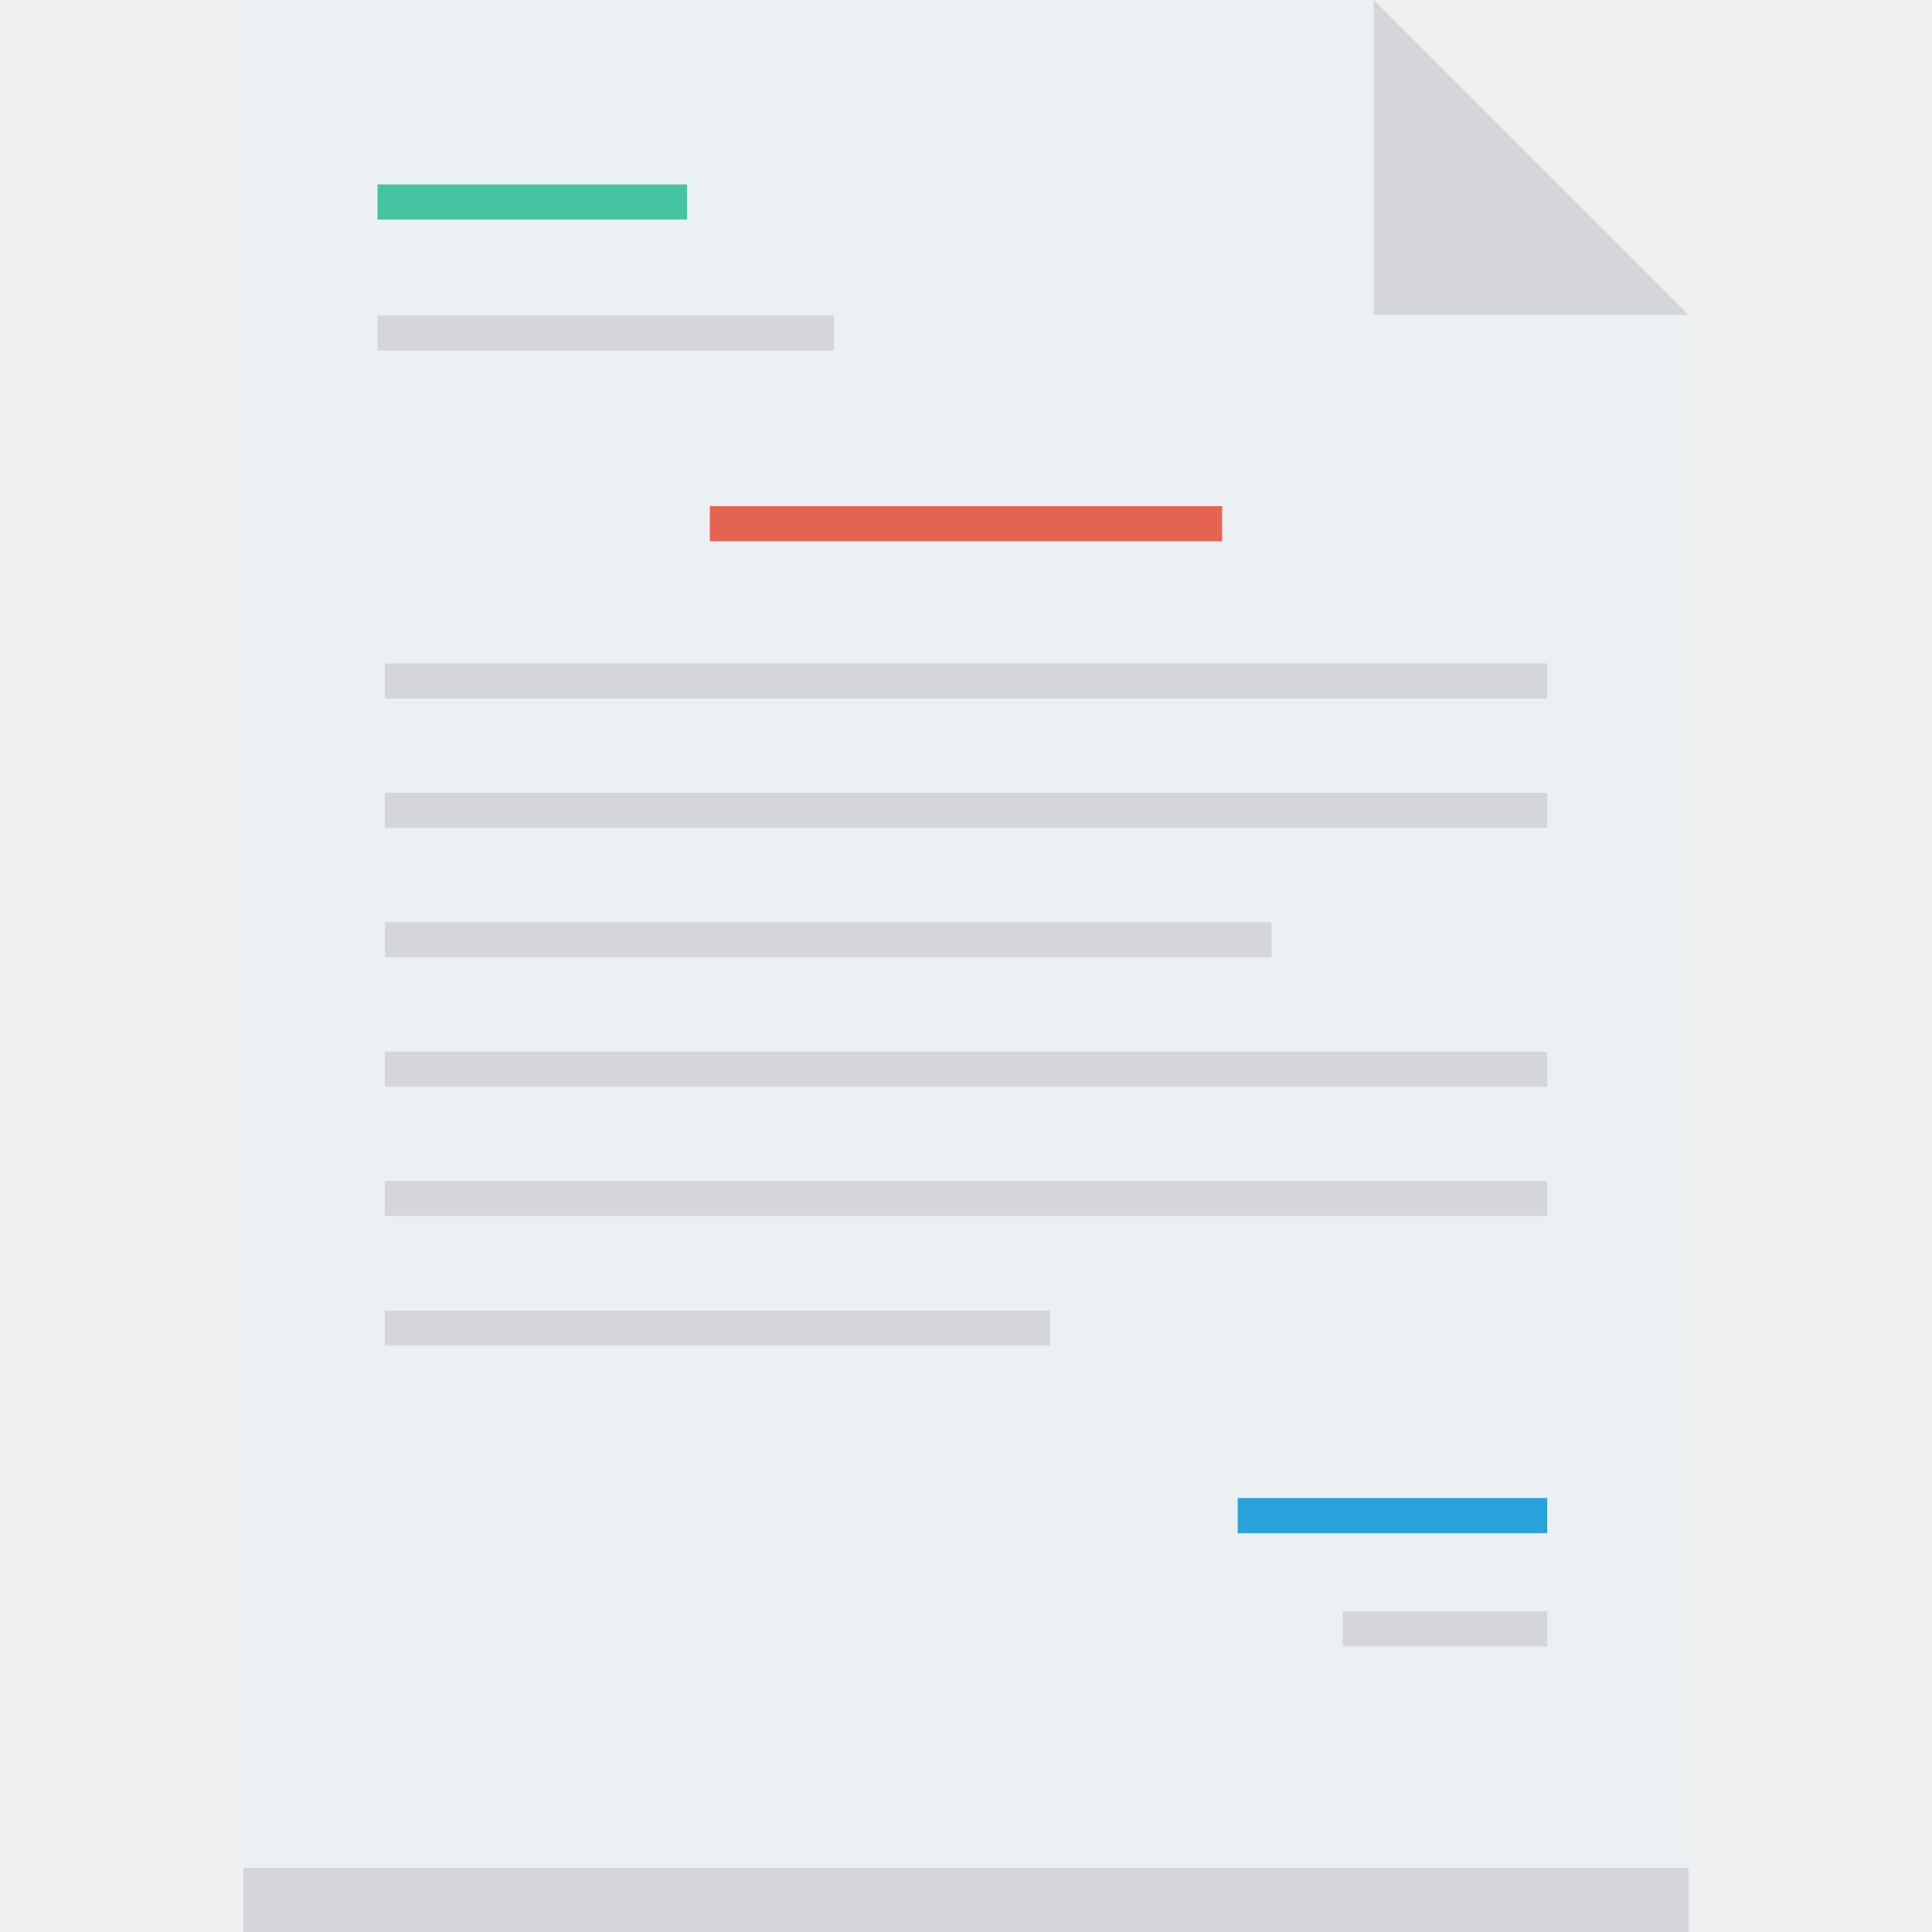
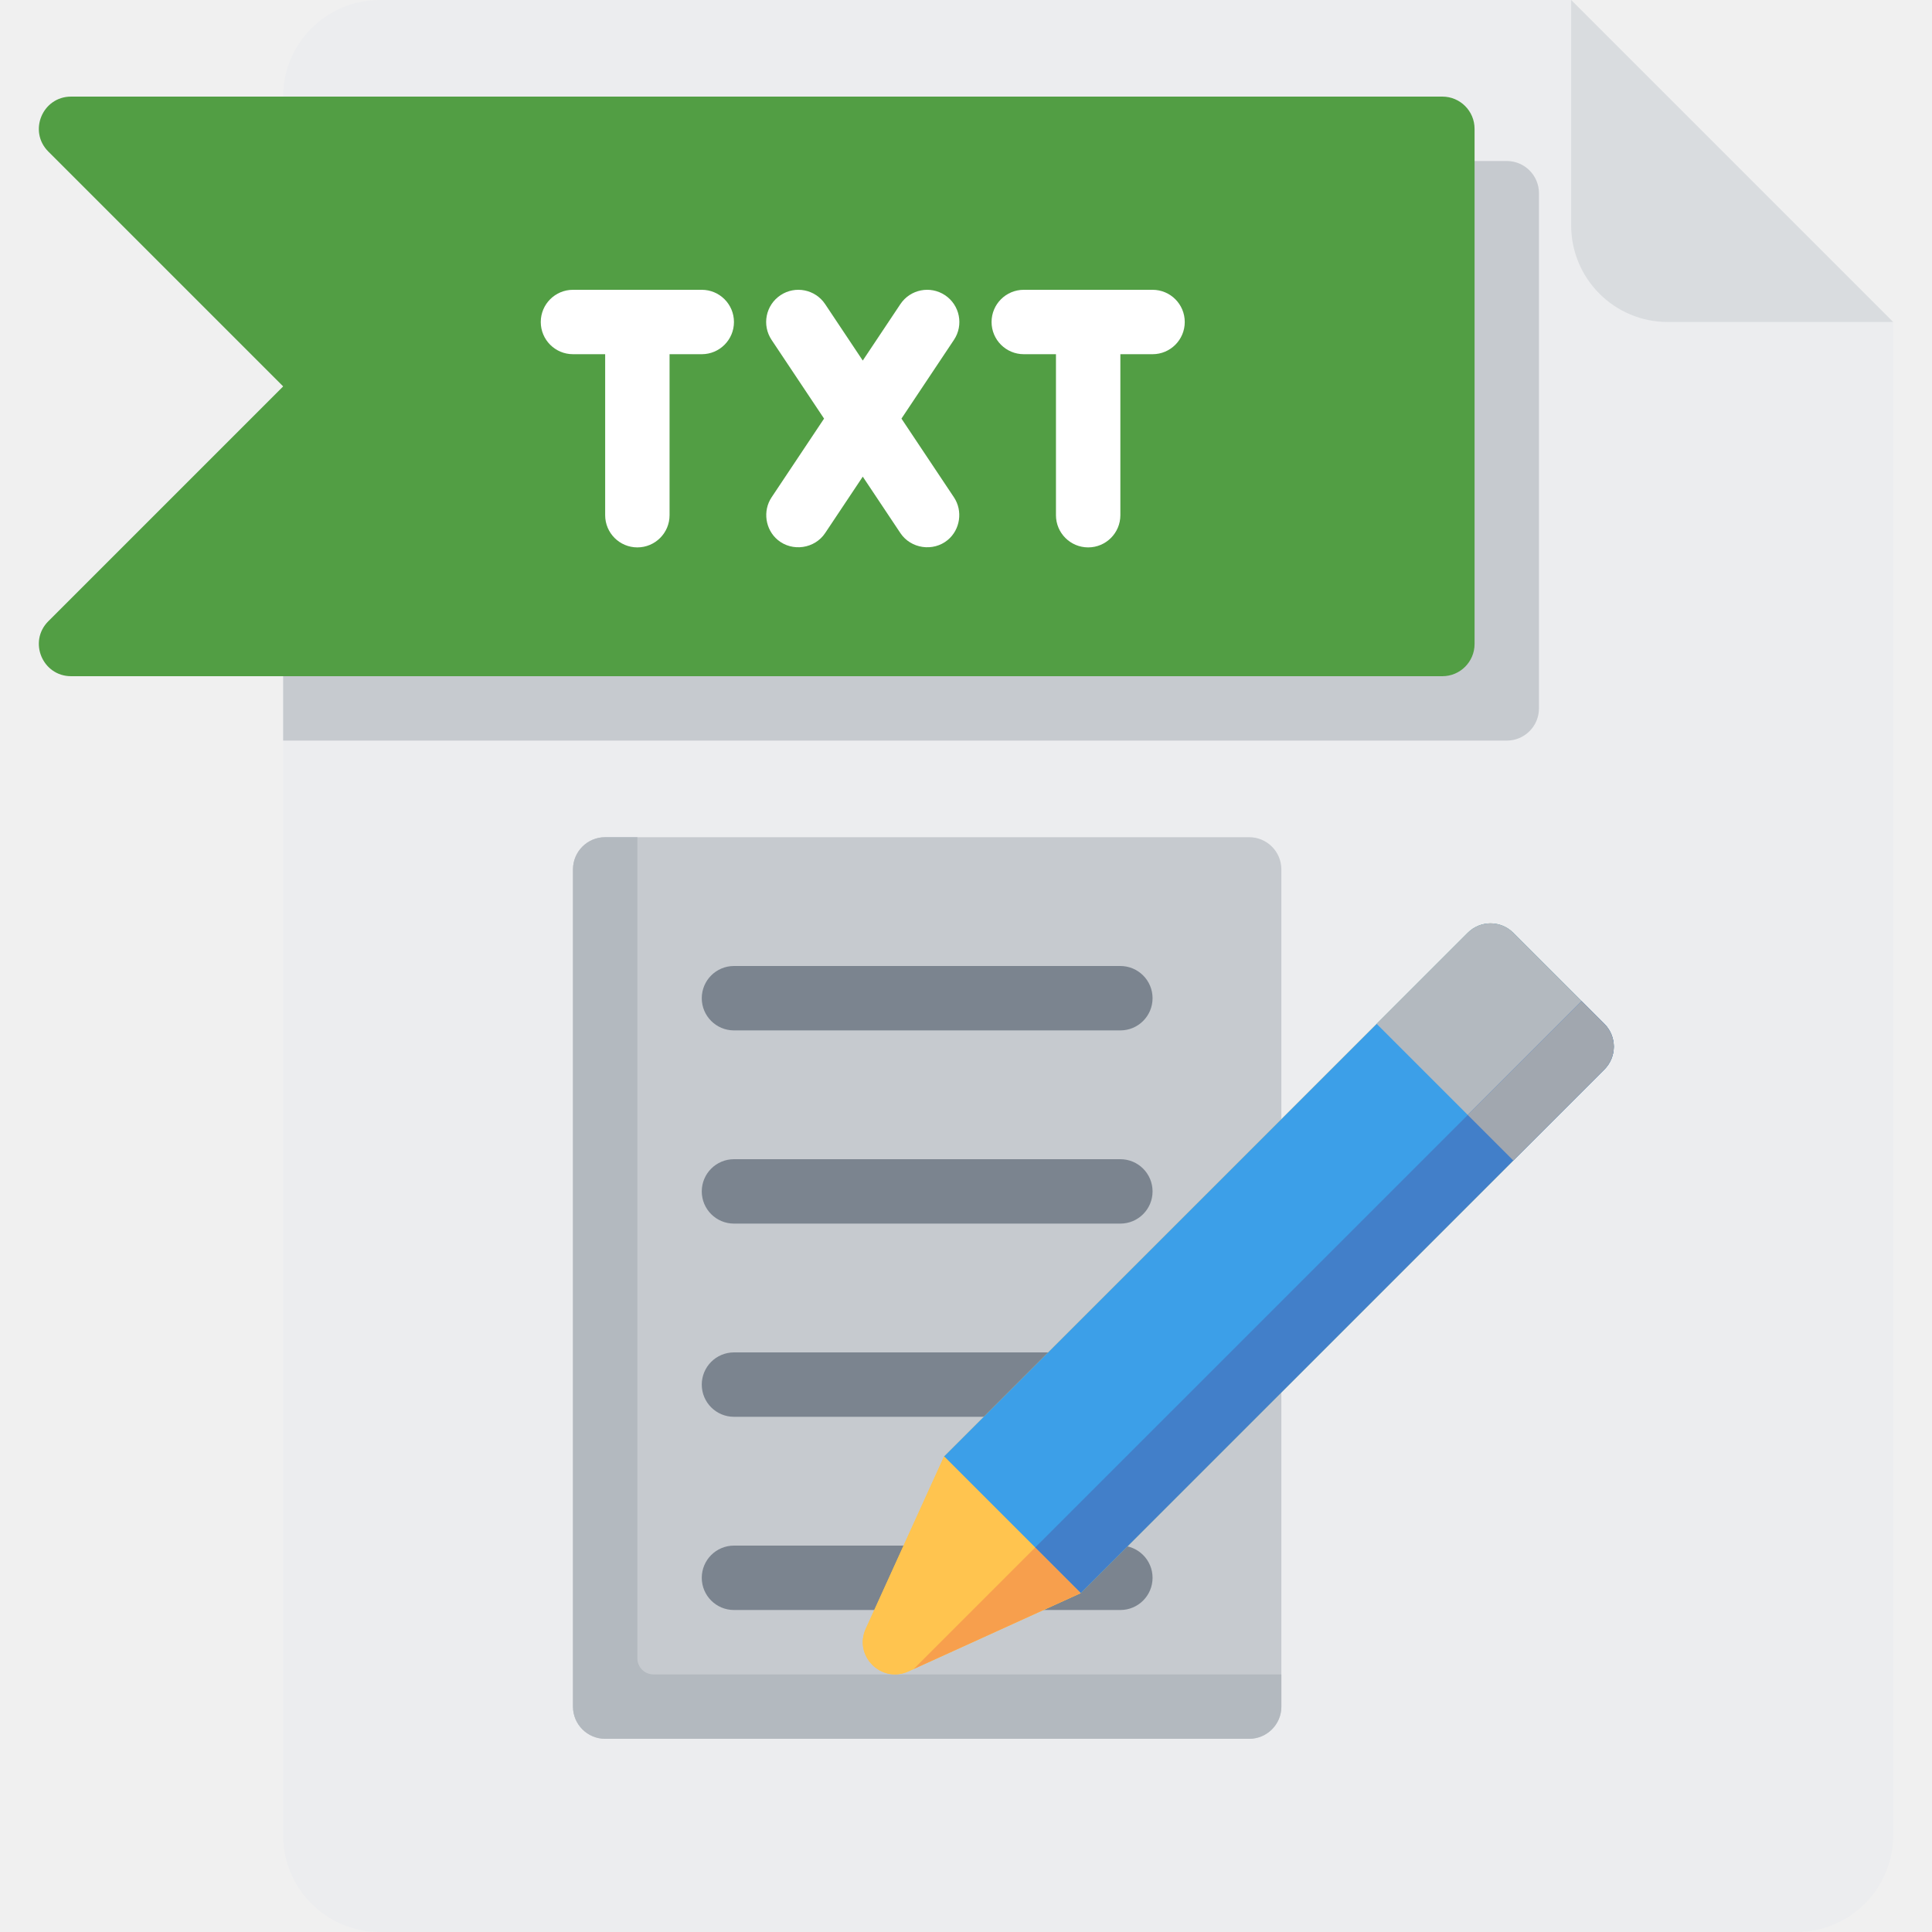
- <svg xmlns="http://www.w3.org/2000/svg" version="1.1" id="Layer_1" x="0px" y="0px" viewBox="0 0 491.54 491.54" style="enable-background:new 0 0 491.54 491.54;" xml:space="preserve">
-   <rect x="61.917" y="475.238" style="fill:#D5D6DB;" width="367.698" height="16.302" />
-   <polygon style="fill:#EBF0F3;" points="349.504,0 61.928,0 61.928,475.219 429.624,475.219 429.624,80.119 " />
-   <polygon style="fill:#D5D6DB;" points="349.504,80.119 429.624,80.119 349.504,0 " />
-   <rect x="96.057" y="46.92" style="fill:#44C4A1;" width="78.735" height="8.934" />
-   <rect x="314.896" y="381.133" style="fill:#27A2DB;" width="78.74" height="8.934" />
-   <rect x="341.622" y="409.958" style="fill:#D5D6DB;" width="52.035" height="8.934" />
-   <rect x="180.598" y="128.768" style="fill:#E56353;" width="130.335" height="8.934" />
+ <svg xmlns="http://www.w3.org/2000/svg" version="1.1" id="Layer_1" x="0px" y="0px" viewBox="0 0 512 512" style="enable-background:new 0 0 512 512;" xml:space="preserve">
+   <path style="fill:#ECEDEF;" d="M100.641,0c-14.139,0-25.6,11.461-25.6,25.6v460.8c0,14.139,11.461,25.6,25.6,25.6h375.467  c14.139,0,25.6-11.461,25.6-25.6V85.333L416.375,0H100.641z" />
+   <path style="fill:#D9DCDF;" d="M441.975,85.333h59.733L416.375,0v59.733C416.375,73.872,427.836,85.333,441.975,85.333z" />
+   <path style="fill:#C6CACF;" d="M399.308,42.667H75.041v153.6h324.267c4.713,0,8.533-3.821,8.533-8.533V51.2  C407.841,46.487,404.02,42.667,399.308,42.667z" />
+   <path style="fill:#529E44;" d="M382.241,179.2H18.843c-7.602,0-11.41-9.191-6.034-14.567L75.041,102.4L12.809,40.167  C7.433,34.791,11.241,25.6,18.843,25.6h363.398c4.713,0,8.533,3.821,8.533,8.533v136.533  C390.775,175.379,386.954,179.2,382.241,179.2z" />
  <g>
-     <rect x="97.91" y="168.801" style="fill:#D5D6DB;" width="295.752" height="8.934" />
-     <rect x="97.91" y="201.728" style="fill:#D5D6DB;" width="295.752" height="8.934" />
-     <rect x="97.91" y="234.634" style="fill:#D5D6DB;" width="225.587" height="8.934" />
-     <rect x="97.91" y="267.571" style="fill:#D5D6DB;" width="295.752" height="8.934" />
-     <rect x="97.91" y="300.472" style="fill:#D5D6DB;" width="295.752" height="8.934" />
-     <rect x="97.91" y="333.414" style="fill:#D5D6DB;" width="169.318" height="8.934" />
-     <rect x="96.057" y="80.282" style="fill:#D5D6DB;" width="116.101" height="8.934" />
+     <path style="fill:#FFFFFF;" d="M185.975,76.8h-34.133c-4.713,0-8.533,3.821-8.533,8.533s3.821,8.533,8.533,8.533h8.533v42.667   c0,4.713,3.821,8.533,8.533,8.533c4.713,0,8.533-3.821,8.533-8.533V93.867h8.533c4.713,0,8.533-3.821,8.533-8.533   S190.688,76.8,185.975,76.8z" />
+     <path style="fill:#FFFFFF;" d="M305.441,76.8h-34.133c-4.713,0-8.533,3.821-8.533,8.533s3.821,8.533,8.533,8.533h8.533v42.667   c0,4.713,3.821,8.533,8.533,8.533s8.533-3.821,8.533-8.533V93.867h8.533c4.713,0,8.533-3.821,8.533-8.533   S310.155,76.8,305.441,76.8z" />
+     <path style="fill:#FFFFFF;" d="M250.442,78.234c-3.92-2.615-9.219-1.555-11.834,2.367l-9.967,14.95l-9.967-14.95   c-2.614-3.921-7.913-4.98-11.834-2.367c-3.921,2.614-4.981,7.911-2.367,11.834l13.913,20.866l-13.911,20.867   c-2.39,3.585-1.671,8.551,1.651,11.301c3.851,3.187,9.779,2.321,12.549-1.835l9.967-14.95l9.967,14.95   c2.77,4.156,8.698,5.022,12.549,1.835c3.323-2.75,4.042-7.715,1.651-11.301l-13.913-20.867l13.911-20.867   C255.423,86.145,254.363,80.847,250.442,78.234z" />
  </g>
+   <path style="fill:#C6CACF;" d="M331.041,460.8H160.375c-4.713,0-8.533-3.821-8.533-8.533V230.4c0-4.713,3.821-8.533,8.533-8.533  h170.667c4.713,0,8.533,3.821,8.533,8.533v221.867C339.575,456.979,335.754,460.8,331.041,460.8z" />
+   <path style="fill:#B3B9BF;" d="M173.175,443.733c-2.356,0-4.267-1.91-4.267-4.267v-217.6h-8.533c-4.713,0-8.533,3.821-8.533,8.533  v221.867c0,4.713,3.821,8.533,8.533,8.533h170.667c4.713,0,8.533-3.821,8.533-8.533v-8.533H173.175z" />
+   <g>
+     <path style="fill:#7B848F;" d="M296.908,273.067h-102.4c-4.713,0-8.533-3.821-8.533-8.533c0-4.713,3.821-8.533,8.533-8.533h102.4   c4.713,0,8.533,3.821,8.533,8.533C305.441,269.246,301.621,273.067,296.908,273.067z" />
+     <path style="fill:#7B848F;" d="M296.908,324.267h-102.4c-4.713,0-8.533-3.821-8.533-8.533c0-4.713,3.821-8.533,8.533-8.533h102.4   c4.713,0,8.533,3.821,8.533,8.533C305.441,320.446,301.621,324.267,296.908,324.267z" />
+     <path style="fill:#7B848F;" d="M296.908,375.467h-102.4c-4.713,0-8.533-3.821-8.533-8.533s3.821-8.533,8.533-8.533h102.4   c4.713,0,8.533,3.821,8.533,8.533S301.621,375.467,296.908,375.467z" />
+     <path style="fill:#7B848F;" d="M296.908,426.667h-102.4c-4.713,0-8.533-3.821-8.533-8.533s3.821-8.533,8.533-8.533h102.4   c4.713,0,8.533,3.821,8.533,8.533S301.621,426.667,296.908,426.667z" />
+   </g>
+   <path style="fill:#FFC44F;" d="M388.971,247.2L250.189,385.982l-20.753,45.658c-3.263,7.178,4.122,14.562,11.299,11.299  l45.658-20.753l138.782-138.782c3.332-3.332,3.332-8.736,0-12.068L401.039,247.2C397.707,243.868,392.303,243.868,388.971,247.2z" />
+   <path style="fill:#3C9FE8;" d="M286.393,422.186l-36.204-36.204L388.971,247.2c3.332-3.332,8.736-3.332,12.068,0l24.135,24.135  c3.332,3.332,3.332,8.736,0,12.068L286.393,422.186z" />
+   <path style="fill:#B3B9BF;" d="M401.039,307.54l-36.204-36.204l24.135-24.135c3.332-3.332,8.736-3.332,12.068,0l24.135,24.135  c3.332,3.332,3.332,8.736,0,12.068L401.039,307.54z" />
+   <path style="fill:#FFC44F;" d="M229.436,431.639l20.753-45.658l36.204,36.204l-45.658,20.753  C233.557,446.202,226.173,438.817,229.436,431.639z" />
+   <path style="fill:#427FC9;" d="M425.175,283.404c3.332-3.332,3.332-8.736,0-12.068l-6.034-6.034L274.325,410.117l12.068,12.068  L425.175,283.404z" />
+   <path style="fill:#A1A7AF;" d="M425.175,283.404c3.332-3.332,3.332-8.736,0-12.068l-6.034-6.034l-30.17,30.17l12.068,12.068  L425.175,283.404z" />
+   <polygon style="fill:#F79F4D;" points="274.325,410.117 242.144,442.299 286.393,422.186 " />
  <g>
</g>
  <g>
</g>
  <g>
</g>
  <g>
</g>
  <g>
</g>
  <g>
</g>
  <g>
</g>
  <g>
</g>
  <g>
</g>
  <g>
</g>
  <g>
</g>
  <g>
</g>
  <g>
</g>
  <g>
</g>
  <g>
</g>
</svg>
